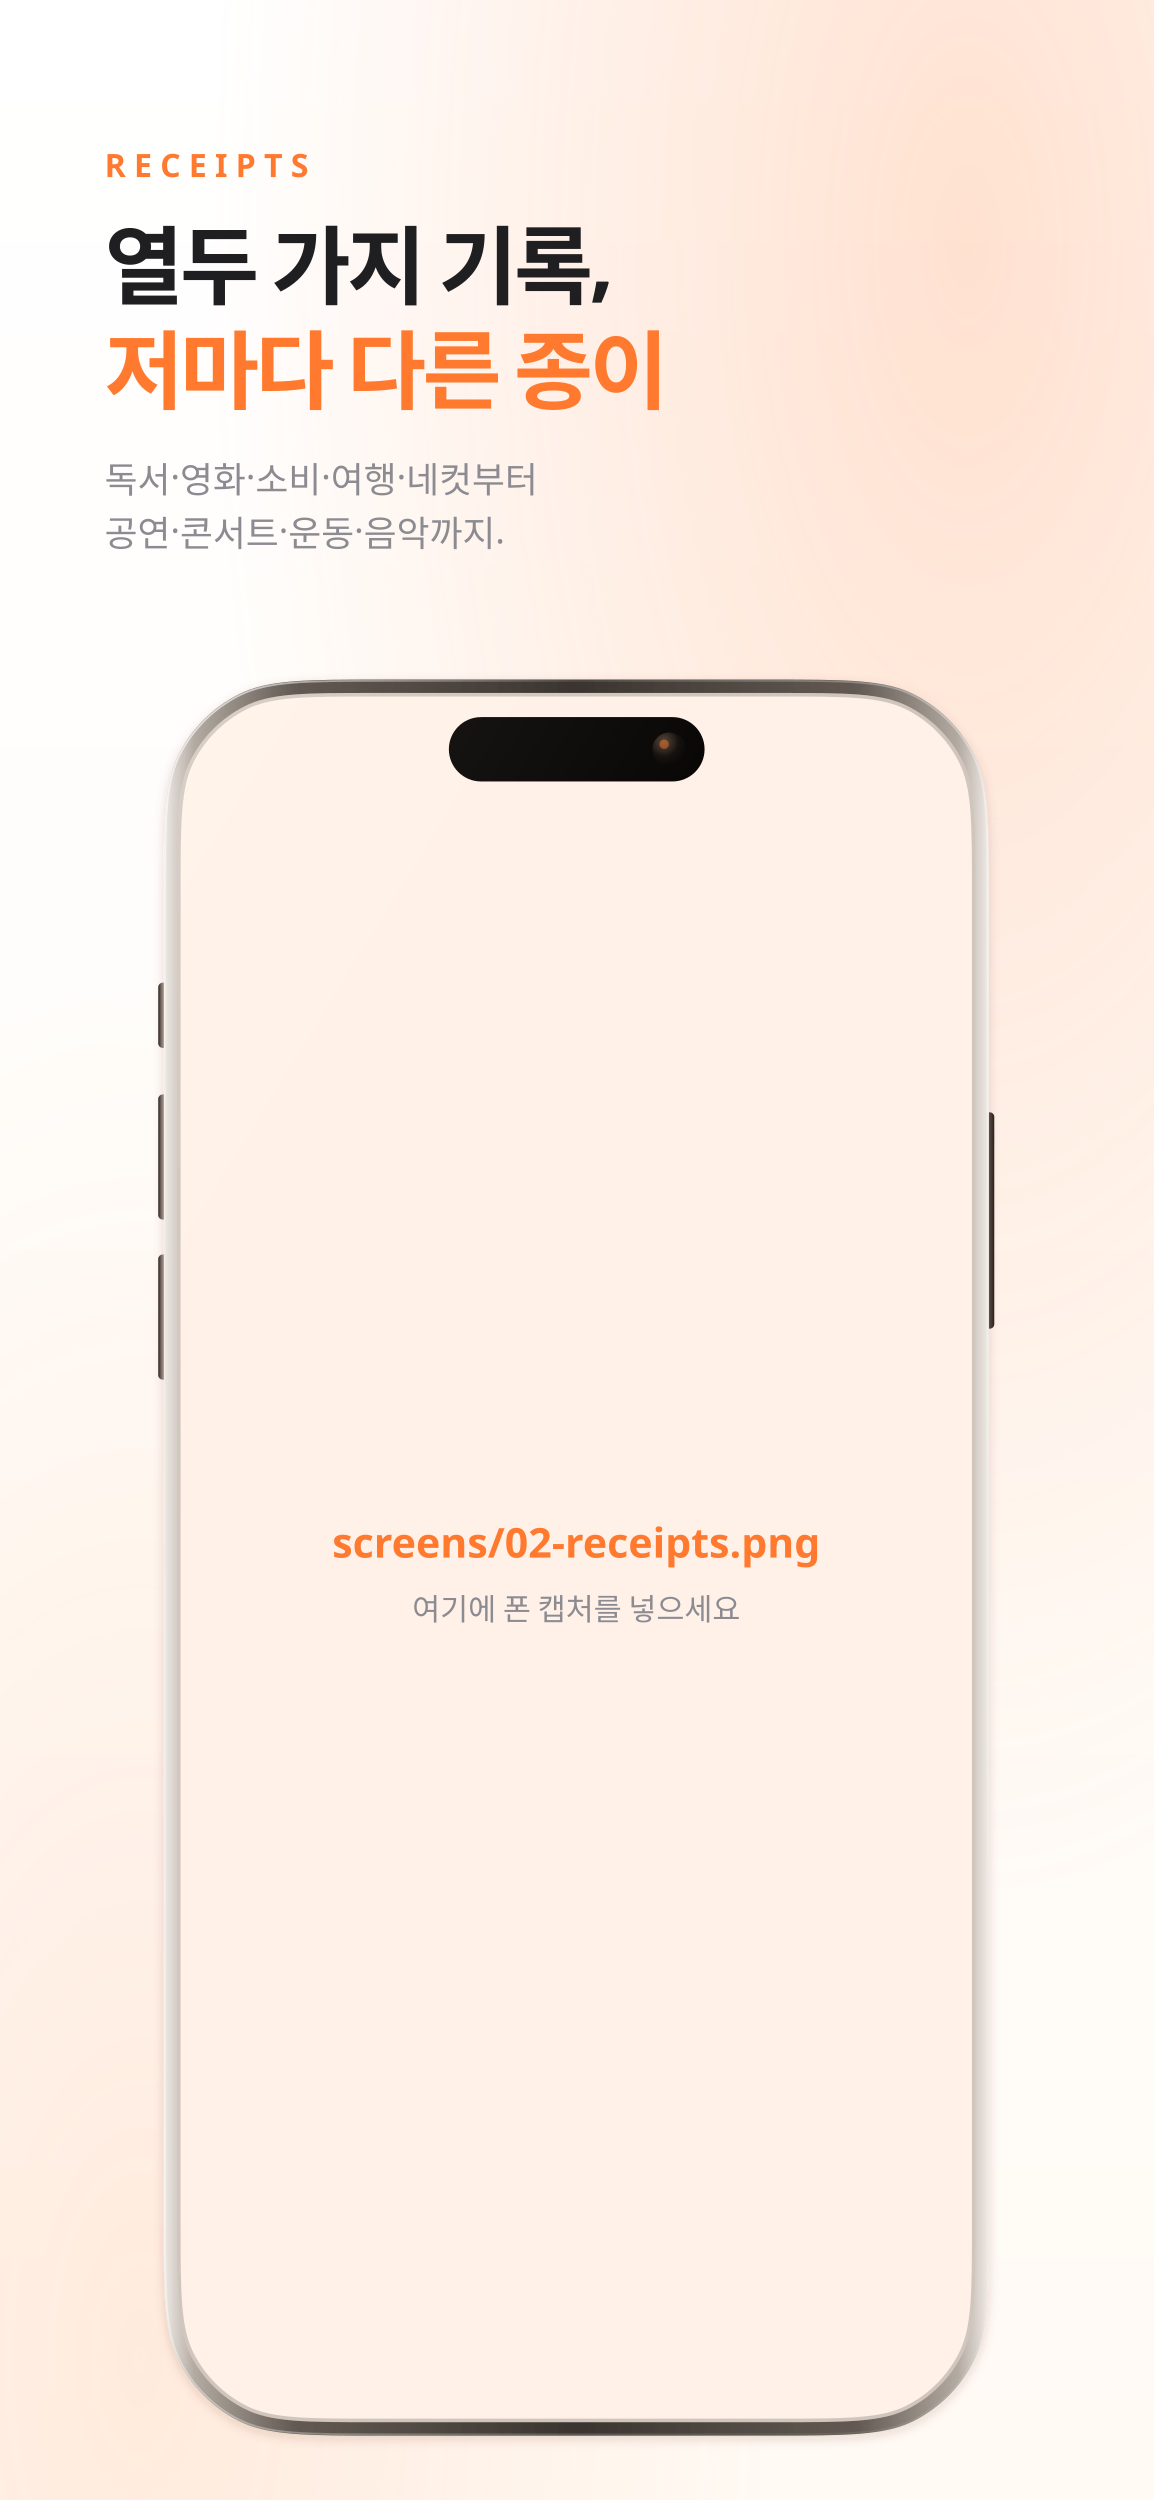
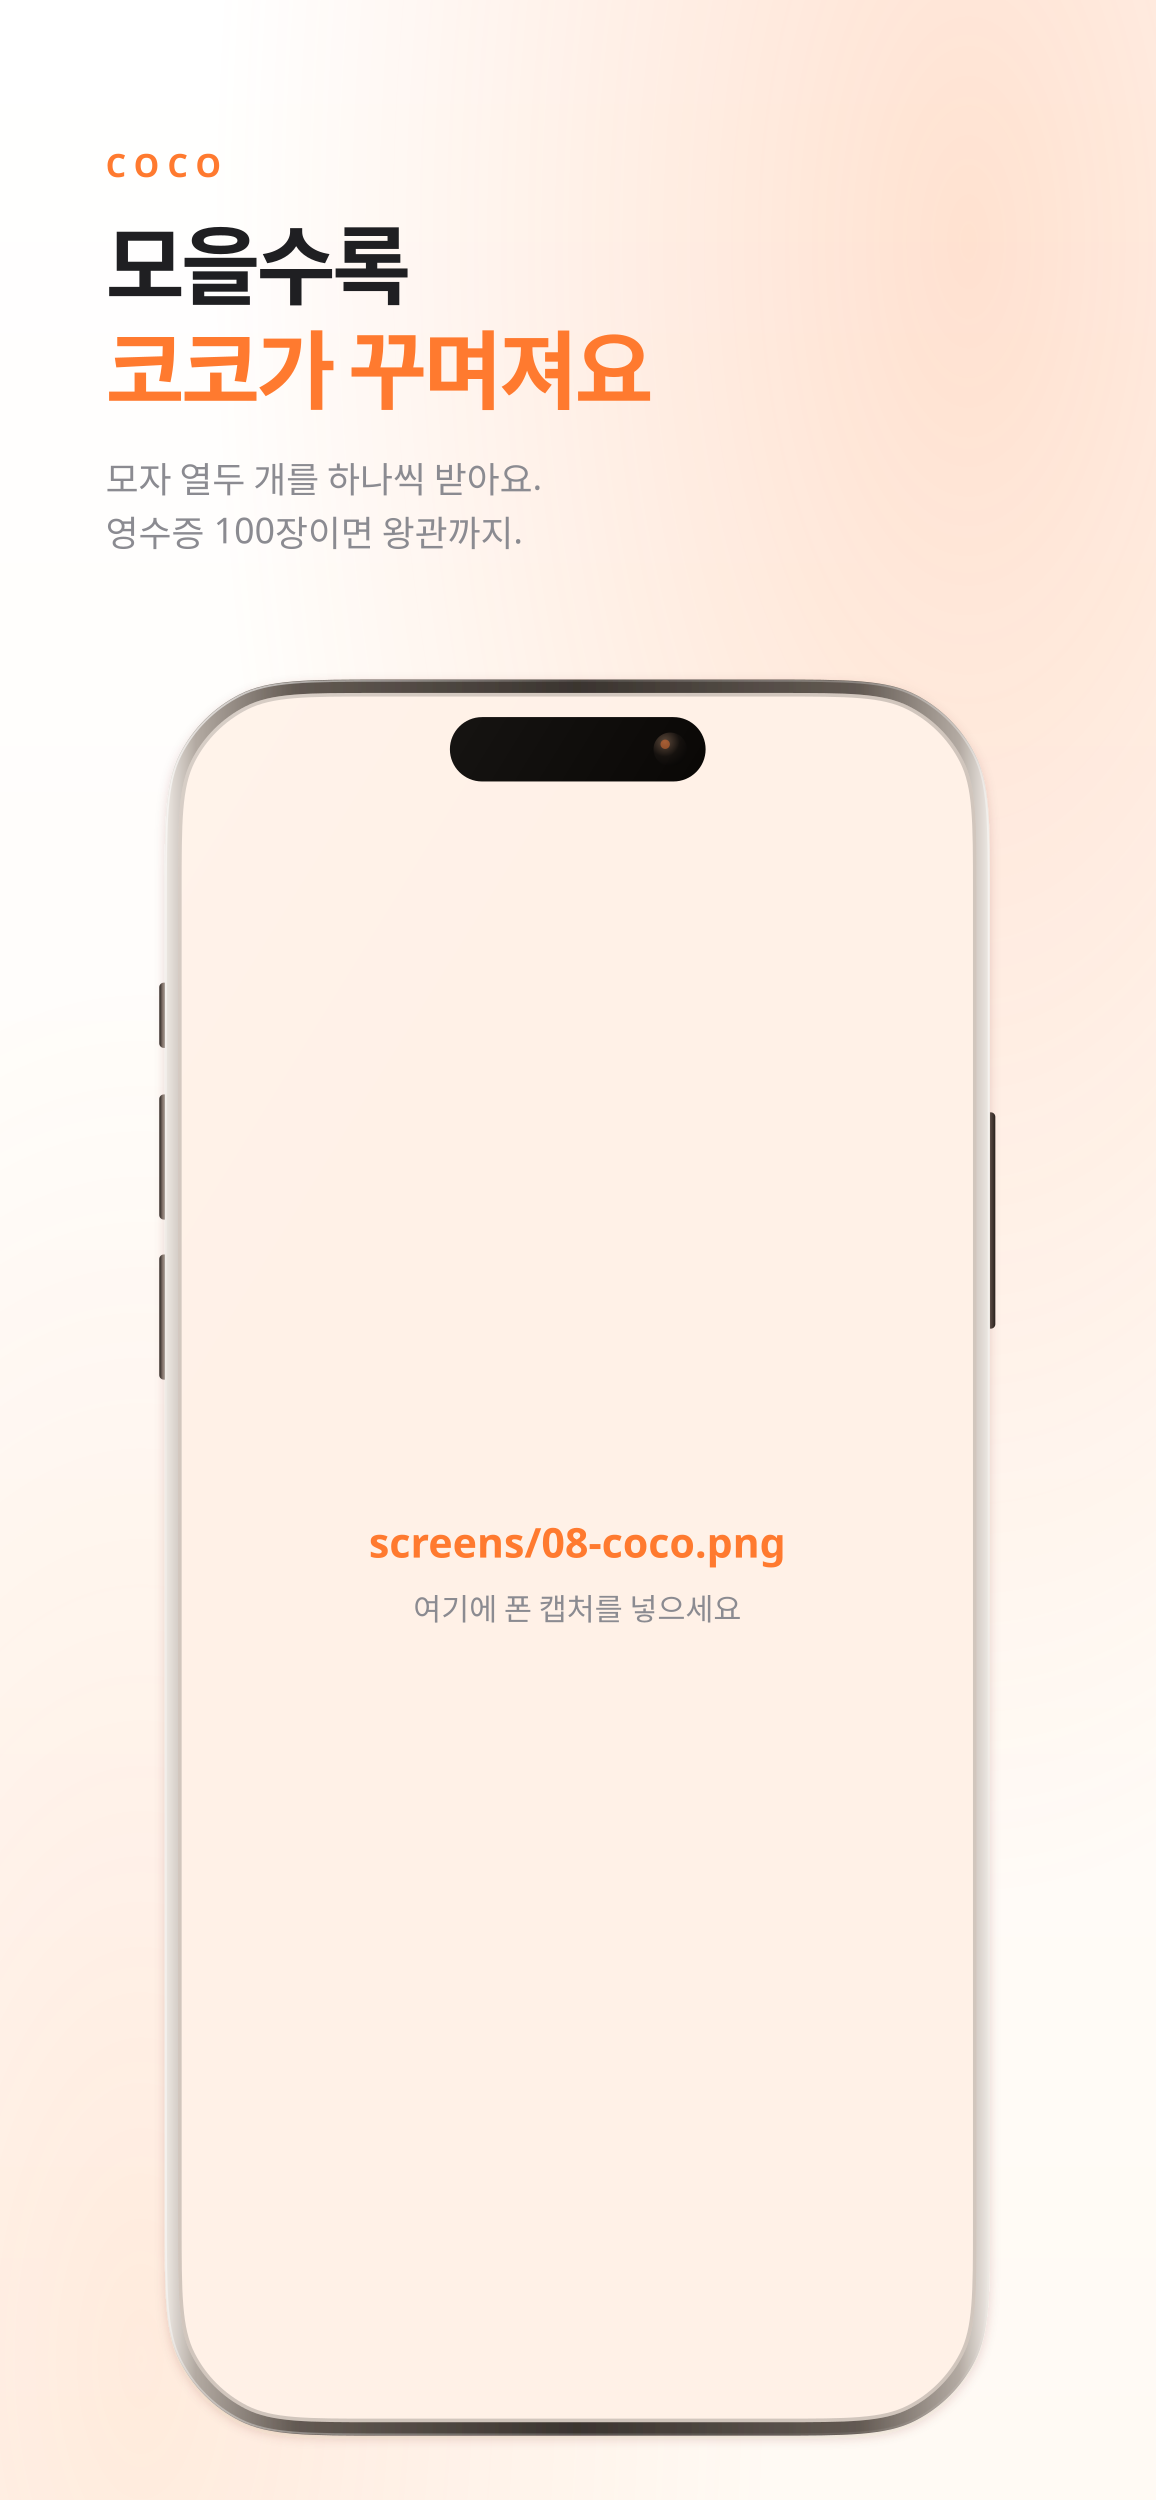
- <svg xmlns="http://www.w3.org/2000/svg" width="1290" height="2796" viewBox="0 0 1290 2796">
+ <svg xmlns="http://www.w3.org/2000/svg" width="1284" height="2778" viewBox="-1.16 0 1292.32 2796">
  <defs>
    <linearGradient id="bg" x1="0" y1="0" x2="0" y2="1" gradientUnits="userSpaceOnUse" gradientTransform="scale(1290 2796)">
      <stop offset="0" stop-color="#ffffff" />
      <stop offset="1" stop-color="#fffaf4" />
    </linearGradient>
    <radialGradient id="glow" cx="0.84" cy="0.10" r="0.66" gradientUnits="userSpaceOnUse" gradientTransform="scale(1290 2796)">
      <stop offset="0" stop-color="#ff7a2f" stop-opacity="0.22" />
      <stop offset="1" stop-color="#ff7a2f" stop-opacity="0" />
    </radialGradient>
    <radialGradient id="glow2" cx="0.12" cy="0.94" r="0.55" gradientUnits="userSpaceOnUse" gradientTransform="scale(1290 2796)">
      <stop offset="0" stop-color="#ff7a2f" stop-opacity="0.12" />
      <stop offset="1" stop-color="#ff7a2f" stop-opacity="0" />
    </radialGradient>
    <linearGradient id="rail" x1="0" y1="0" x2="1" y2="0">
      <stop offset="0" stop-color="#f3eee9" />
      <stop offset="0.04" stop-color="#b3aaa2" />
      <stop offset="0.16" stop-color="#635a53" />
      <stop offset="0.5" stop-color="#3a342f" />
      <stop offset="0.84" stop-color="#635a53" />
      <stop offset="0.96" stop-color="#b3aaa2" />
      <stop offset="1" stop-color="#f3eee9" />
    </linearGradient>
    <linearGradient id="rim" x1="0" y1="0" x2="0.7" y2="1">
      <stop offset="0" stop-color="#ffffff" stop-opacity="0.70" />
      <stop offset="0.24" stop-color="#ffffff" stop-opacity="0.10" />
      <stop offset="0.58" stop-color="#ffffff" stop-opacity="0.46" />
      <stop offset="1" stop-color="#ffffff" stop-opacity="0.08" />
    </linearGradient>
    <linearGradient id="btn" x1="0" y1="0" x2="1" y2="0">
      <stop offset="0" stop-color="#26211d" />
      <stop offset="0.35" stop-color="#978d84" />
      <stop offset="0.6" stop-color="#544c45" />
      <stop offset="1" stop-color="#26211d" />
    </linearGradient>
    <linearGradient id="glare" x1="0" y1="0" x2="0.75" y2="1">
      <stop offset="0" stop-color="#ffffff" stop-opacity="0.16" />
      <stop offset="0.16" stop-color="#ffffff" stop-opacity="0.05" />
      <stop offset="0.34" stop-color="#ffffff" stop-opacity="0" />
    </linearGradient>
    <radialGradient id="lens" cx="0.34" cy="0.28" r="0.8">
      <stop offset="0" stop-color="#5a4638" />
      <stop offset="0.55" stop-color="#14100d" />
      <stop offset="1" stop-color="#070605" />
    </radialGradient>
    <filter id="drop" x="-30%" y="-15%" width="160%" height="140%">
      <feDropShadow dx="0" dy="34" stdDeviation="34" flood-color="#6b3410" flood-opacity="0.22" />
      <feDropShadow dx="0" dy="4" stdDeviation="6" flood-color="#6b3410" flood-opacity="0.16" />
    </filter>
    <clipPath id="screenClip">
      <path d="M 870.2 775 c 77.29 0 115.93 0 145.45 15.04 a 138 138 0 0 1 60.31 60.31 c 15.04 29.52 15.04 68.16 15.04 145.45 L 1091 2488.2 c 0 77.29 0 115.93 -15.04 145.45 a 138 138 0 0 1 -60.31 60.31 c -29.52 15.04 -68.16 15.04 -145.45 15.04 L 418.8 2709 c -77.29 0 -115.93 0 -145.45 -15.04 a 138 138 0 0 1 -60.31 -60.31 c -15.04 -29.52 -15.04 -68.16 -15.04 -145.45 L 198 995.8 c 0 -77.29 0 -115.93 15.04 -145.45 a 138 138 0 0 1 60.31 -60.31 c 29.52 -15.04 68.16 -15.04 145.45 -15.04 Z" />
    </clipPath>
  </defs>
  <g id="Background">
    <rect x="-400" width="2090" height="2796" fill="url(#bg)" />
    <rect x="-400" width="2090" height="2796" fill="url(#glow)" />
    <rect x="-400" width="2090" height="2796" fill="url(#glow2)" />
  </g>
  <g id="Caption" font-family="Pretendard, Pretendard Variable, Apple SD Gothic Neo, Malgun Gothic, sans-serif">
-     <text x="117" y="198" font-size="36" font-weight="700" letter-spacing="9.1" fill="#ff7a2f">RECEIPTS</text>
-     <text x="117" y="333" font-size="96" font-weight="800" letter-spacing="-3.9" fill="#1f1f22">열두 가지 기록,</text>
-     <text x="117" y="450" font-size="96" font-weight="800" letter-spacing="-3.9" fill="#ff7a2f">저마다 다른 종이</text>
-     <text x="117" y="551" font-size="40" font-weight="500" fill="#8b8b91">독서·영화·소비·여행·네컷부터</text>
-     <text x="117" y="611" font-size="40" font-weight="500" fill="#8b8b91">공연·콘서트·운동·음악까지.</text>
+     <text x="117" y="198" font-size="36" font-weight="700" letter-spacing="9.1" fill="#ff7a2f">COCO</text>
+     <text x="117" y="333" font-size="96" font-weight="800" letter-spacing="-3.9" fill="#1f1f22">모을수록</text>
+     <text x="117" y="450" font-size="96" font-weight="800" letter-spacing="-3.9" fill="#ff7a2f">코코가 꾸며져요</text>
+     <text x="117" y="551" font-size="40" font-weight="500" fill="#8b8b91">모자 열두 개를 하나씩 받아요.</text>
+     <text x="117" y="611" font-size="40" font-weight="500" fill="#8b8b91">영수증 100장이면 왕관까지.</text>
  </g>
  <g id="Device">
    <g id="Side buttons">
      <rect x="177" y="1099" width="13" height="73" rx="5.06" fill="url(#btn)" />
      <rect x="177" y="1224" width="13" height="140" rx="5.06" fill="url(#btn)" />
      <rect x="177" y="1403" width="13" height="140" rx="5.06" fill="url(#btn)" />
      <rect x="1099" y="1244" width="13" height="242" rx="5.06" fill="url(#btn)" />
    </g>
    <path id="Body" d="M 861.2 760 c 85.69 0 128.53 0 161.26 16.68 a 153 153 0 0 1 66.86 66.86 c 16.68 32.73 16.68 75.57 16.68 161.26 L 1106 2479.2 c 0 85.69 0 128.53 -16.68 161.26 a 153 153 0 0 1 -66.86 66.86 c -32.73 16.68 -75.57 16.68 -161.26 16.68 L 427.8 2724 c -85.69 0 -128.53 0 -161.26 -16.68 a 153 153 0 0 1 -66.86 -66.86 c -16.68 -32.73 -16.68 -75.57 -16.68 -161.26 L 183 1004.8 c 0 -85.69 0 -128.53 16.68 -161.26 a 153 153 0 0 1 66.86 -66.86 c 32.73 -16.68 75.57 -16.68 161.26 -16.68 Z" fill="url(#rail)" filter="url(#drop)" />
    <path id="Rim" d="M 862.1 761.5 c 84.85 0 127.27 0 159.68 16.51 a 151.5 151.5 0 0 1 66.21 66.21 c 16.51 32.41 16.51 74.83 16.51 159.68 L 1104.5 2480.1 c 0 84.85 0 127.27 -16.51 159.68 a 151.5 151.5 0 0 1 -66.21 66.21 c -32.41 16.51 -74.83 16.51 -159.68 16.51 L 426.9 2722.5 c -84.85 0 -127.27 0 -159.68 -16.51 a 151.5 151.5 0 0 1 -66.21 -66.21 c -16.51 -32.41 -16.51 -74.83 -16.51 -159.68 L 184.5 1003.9 c 0 -84.85 0 -127.27 16.51 -159.68 a 151.5 151.5 0 0 1 66.21 -66.21 c 32.41 -16.51 74.83 -16.51 159.68 -16.51 Z" fill="none" stroke="url(#rim)" stroke-width="2" />
    <g clip-path="url(#screenClip)">
      <rect x="198" y="775" width="893" height="1934" fill="#fff1e7" />
-       <text x="644.5" y="1742" font-family="Pretendard, Pretendard Variable, Apple SD Gothic Neo, Malgun Gothic, sans-serif" font-size="46" font-weight="700" fill="#ff7a2f" text-anchor="middle">screens/02-receipts.png</text>
+       <text x="644.5" y="1742" font-family="Pretendard, Pretendard Variable, Apple SD Gothic Neo, Malgun Gothic, sans-serif" font-size="46" font-weight="700" fill="#ff7a2f" text-anchor="middle">screens/08-coco.png</text>
      <text x="644.5" y="1812" font-family="Pretendard, Pretendard Variable, Apple SD Gothic Neo, Malgun Gothic, sans-serif" font-size="34" fill="#8b8b91" text-anchor="middle">여기에 폰 캡처를 넣으세요</text>
      <path d="M 870.2 775 c 77.29 0 115.93 0 145.45 15.04 a 138 138 0 0 1 60.31 60.31 c 15.04 29.52 15.04 68.16 15.04 145.45 L 1091 2488.2 c 0 77.29 0 115.93 -15.04 145.45 a 138 138 0 0 1 -60.31 60.31 c -29.52 15.04 -68.16 15.04 -145.45 15.04 L 418.8 2709 c -77.29 0 -115.93 0 -145.45 -15.04 a 138 138 0 0 1 -60.31 -60.31 c -15.04 -29.52 -15.04 -68.16 -15.04 -145.45 L 198 995.8 c 0 -77.29 0 -115.93 15.04 -145.45 a 138 138 0 0 1 60.31 -60.31 c 29.52 -15.04 68.16 -15.04 145.45 -15.04 Z" fill="none" stroke="#000000" stroke-opacity="0.18" stroke-width="8" />
    </g>
    <g id="Dynamic island">
      <rect x="502" y="802" width="286" height="72" rx="36" fill="#0a0806" />
      <circle cx="748.4" cy="838" r="18.72" fill="url(#lens)" />
      <circle cx="742.78" cy="832.38" r="5.24" fill="#ff7a2f" fill-opacity="0.45" />
    </g>
    <path id="Glare" d="M 870.2 775 c 77.29 0 115.93 0 145.45 15.04 a 138 138 0 0 1 60.31 60.31 c 15.04 29.52 15.04 68.16 15.04 145.45 L 1091 2488.2 c 0 77.29 0 115.93 -15.04 145.45 a 138 138 0 0 1 -60.31 60.31 c -29.52 15.04 -68.16 15.04 -145.45 15.04 L 418.8 2709 c -77.29 0 -115.93 0 -145.45 -15.04 a 138 138 0 0 1 -60.31 -60.31 c -15.04 -29.52 -15.04 -68.16 -15.04 -145.45 L 198 995.8 c 0 -77.29 0 -115.93 15.04 -145.45 a 138 138 0 0 1 60.31 -60.31 c 29.52 -15.04 68.16 -15.04 145.45 -15.04 Z" fill="url(#glare)" pointer-events="none" />
  </g>
</svg>
